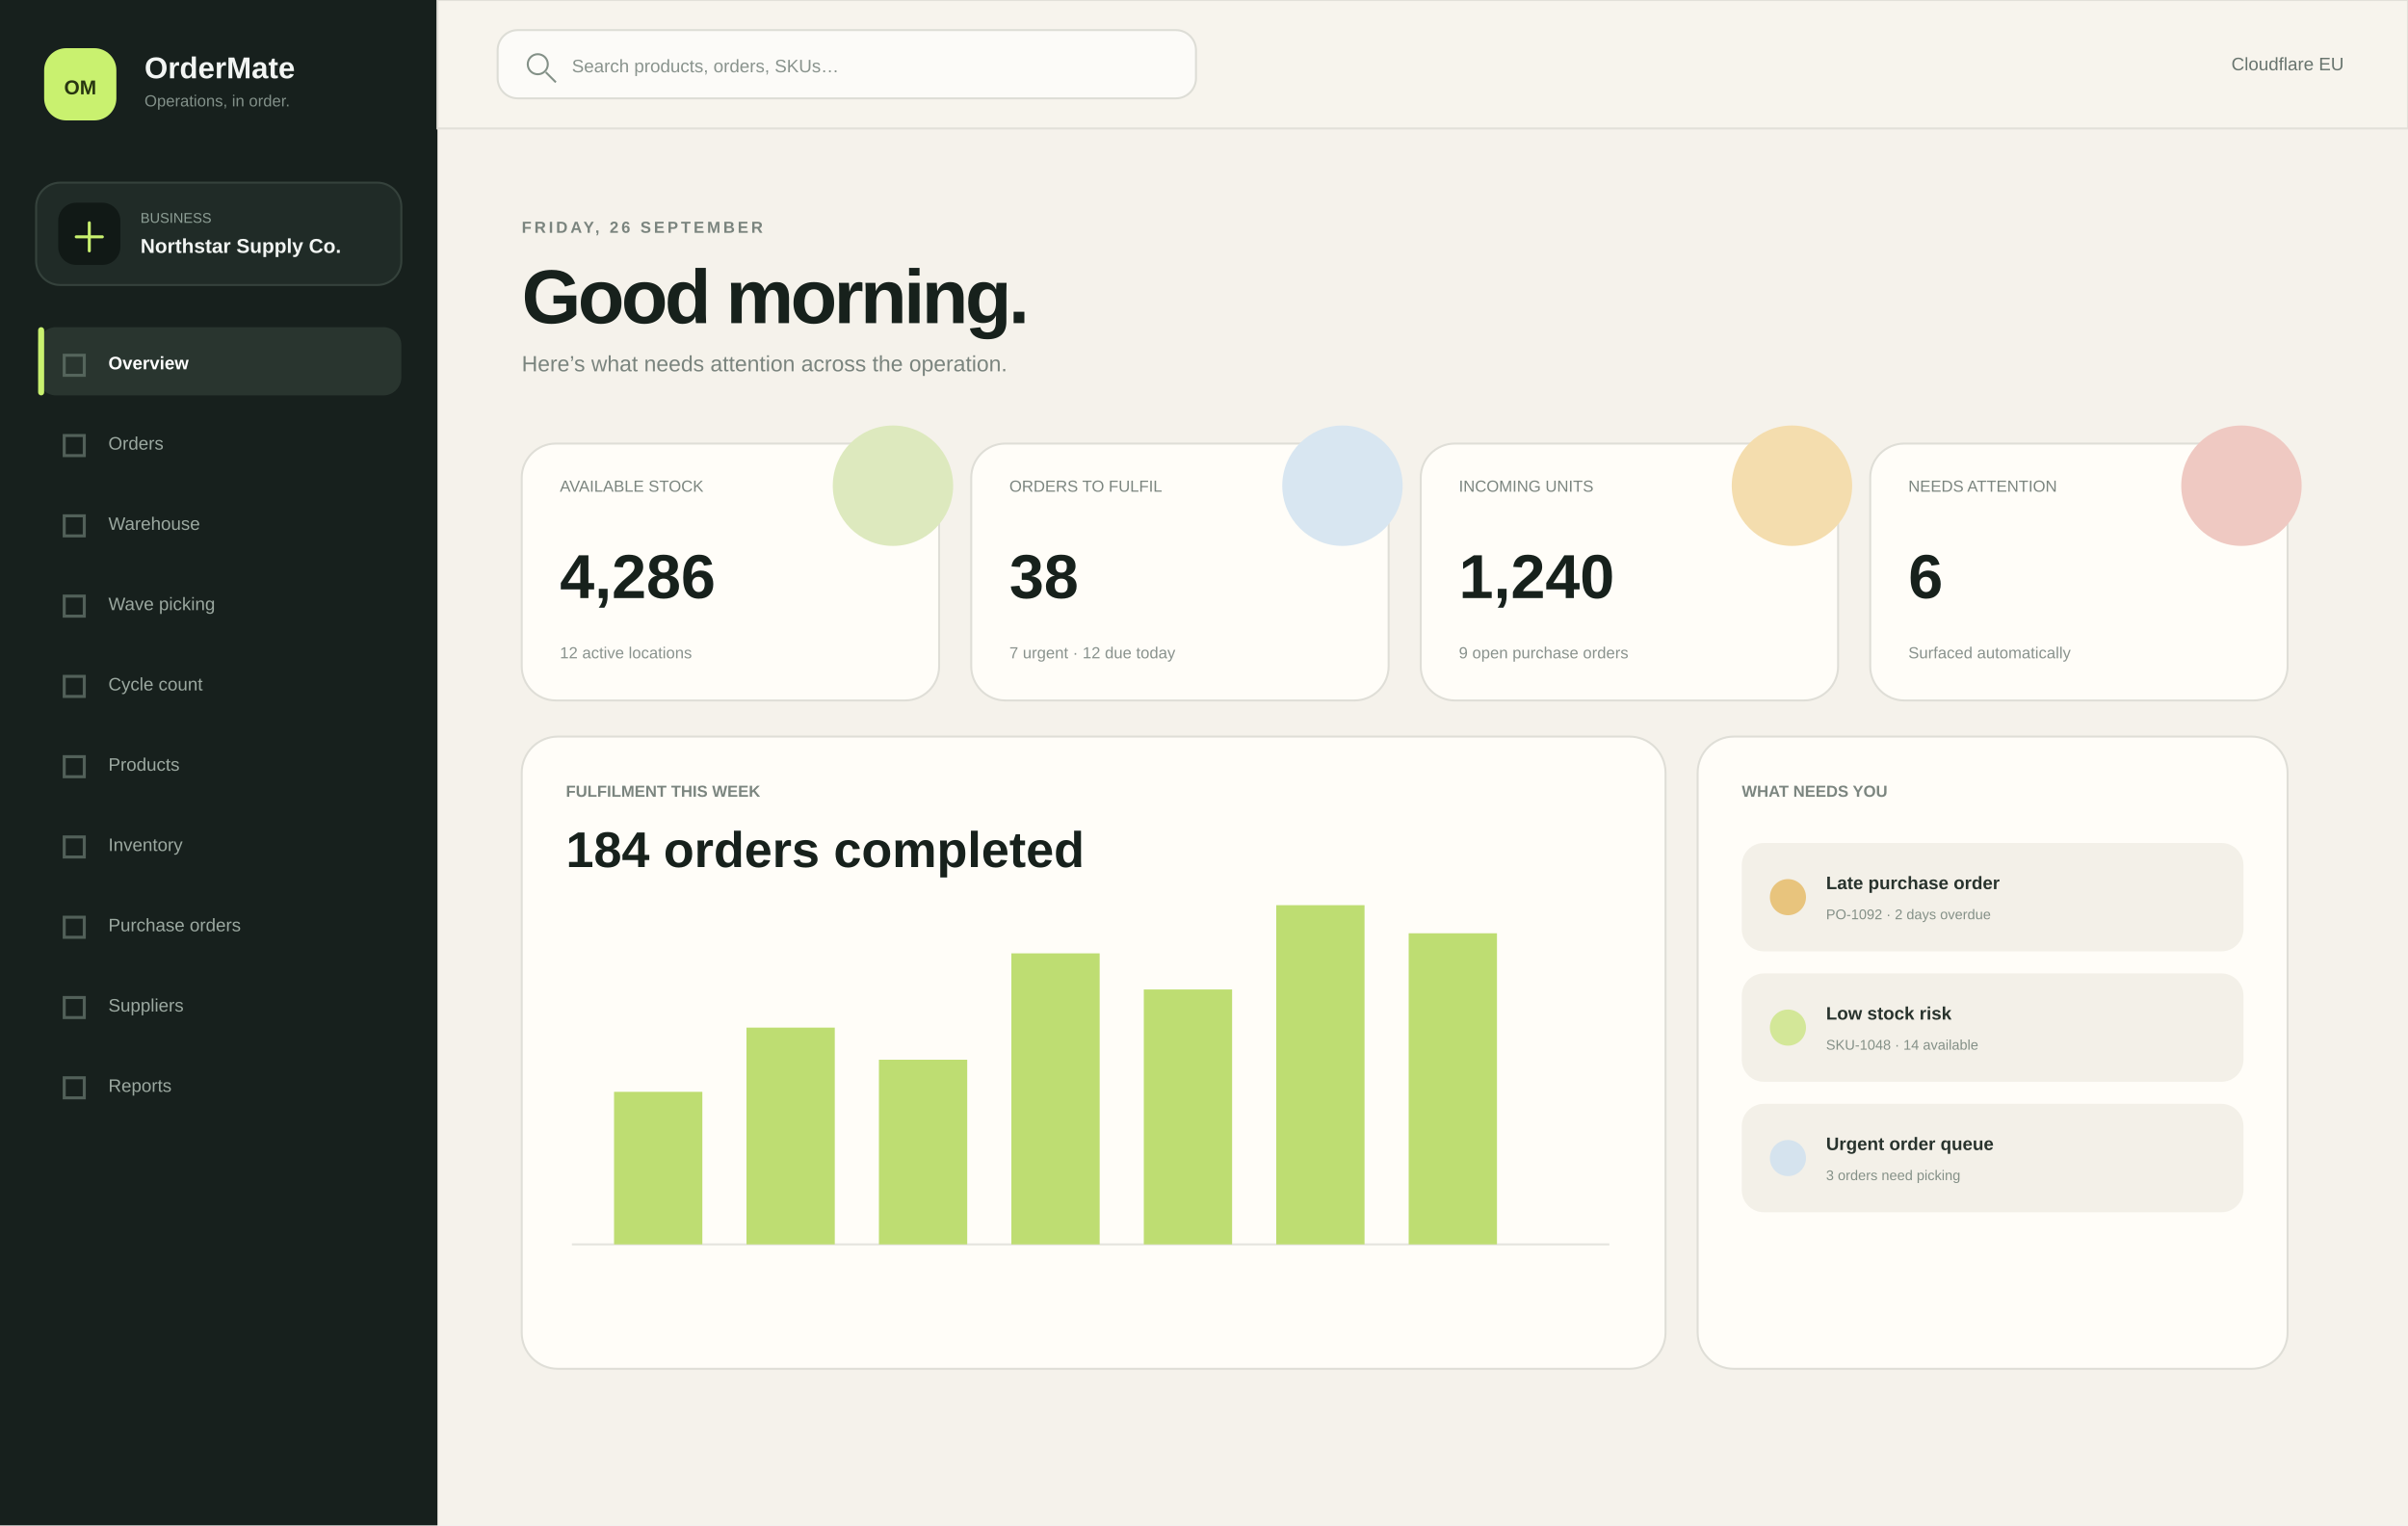
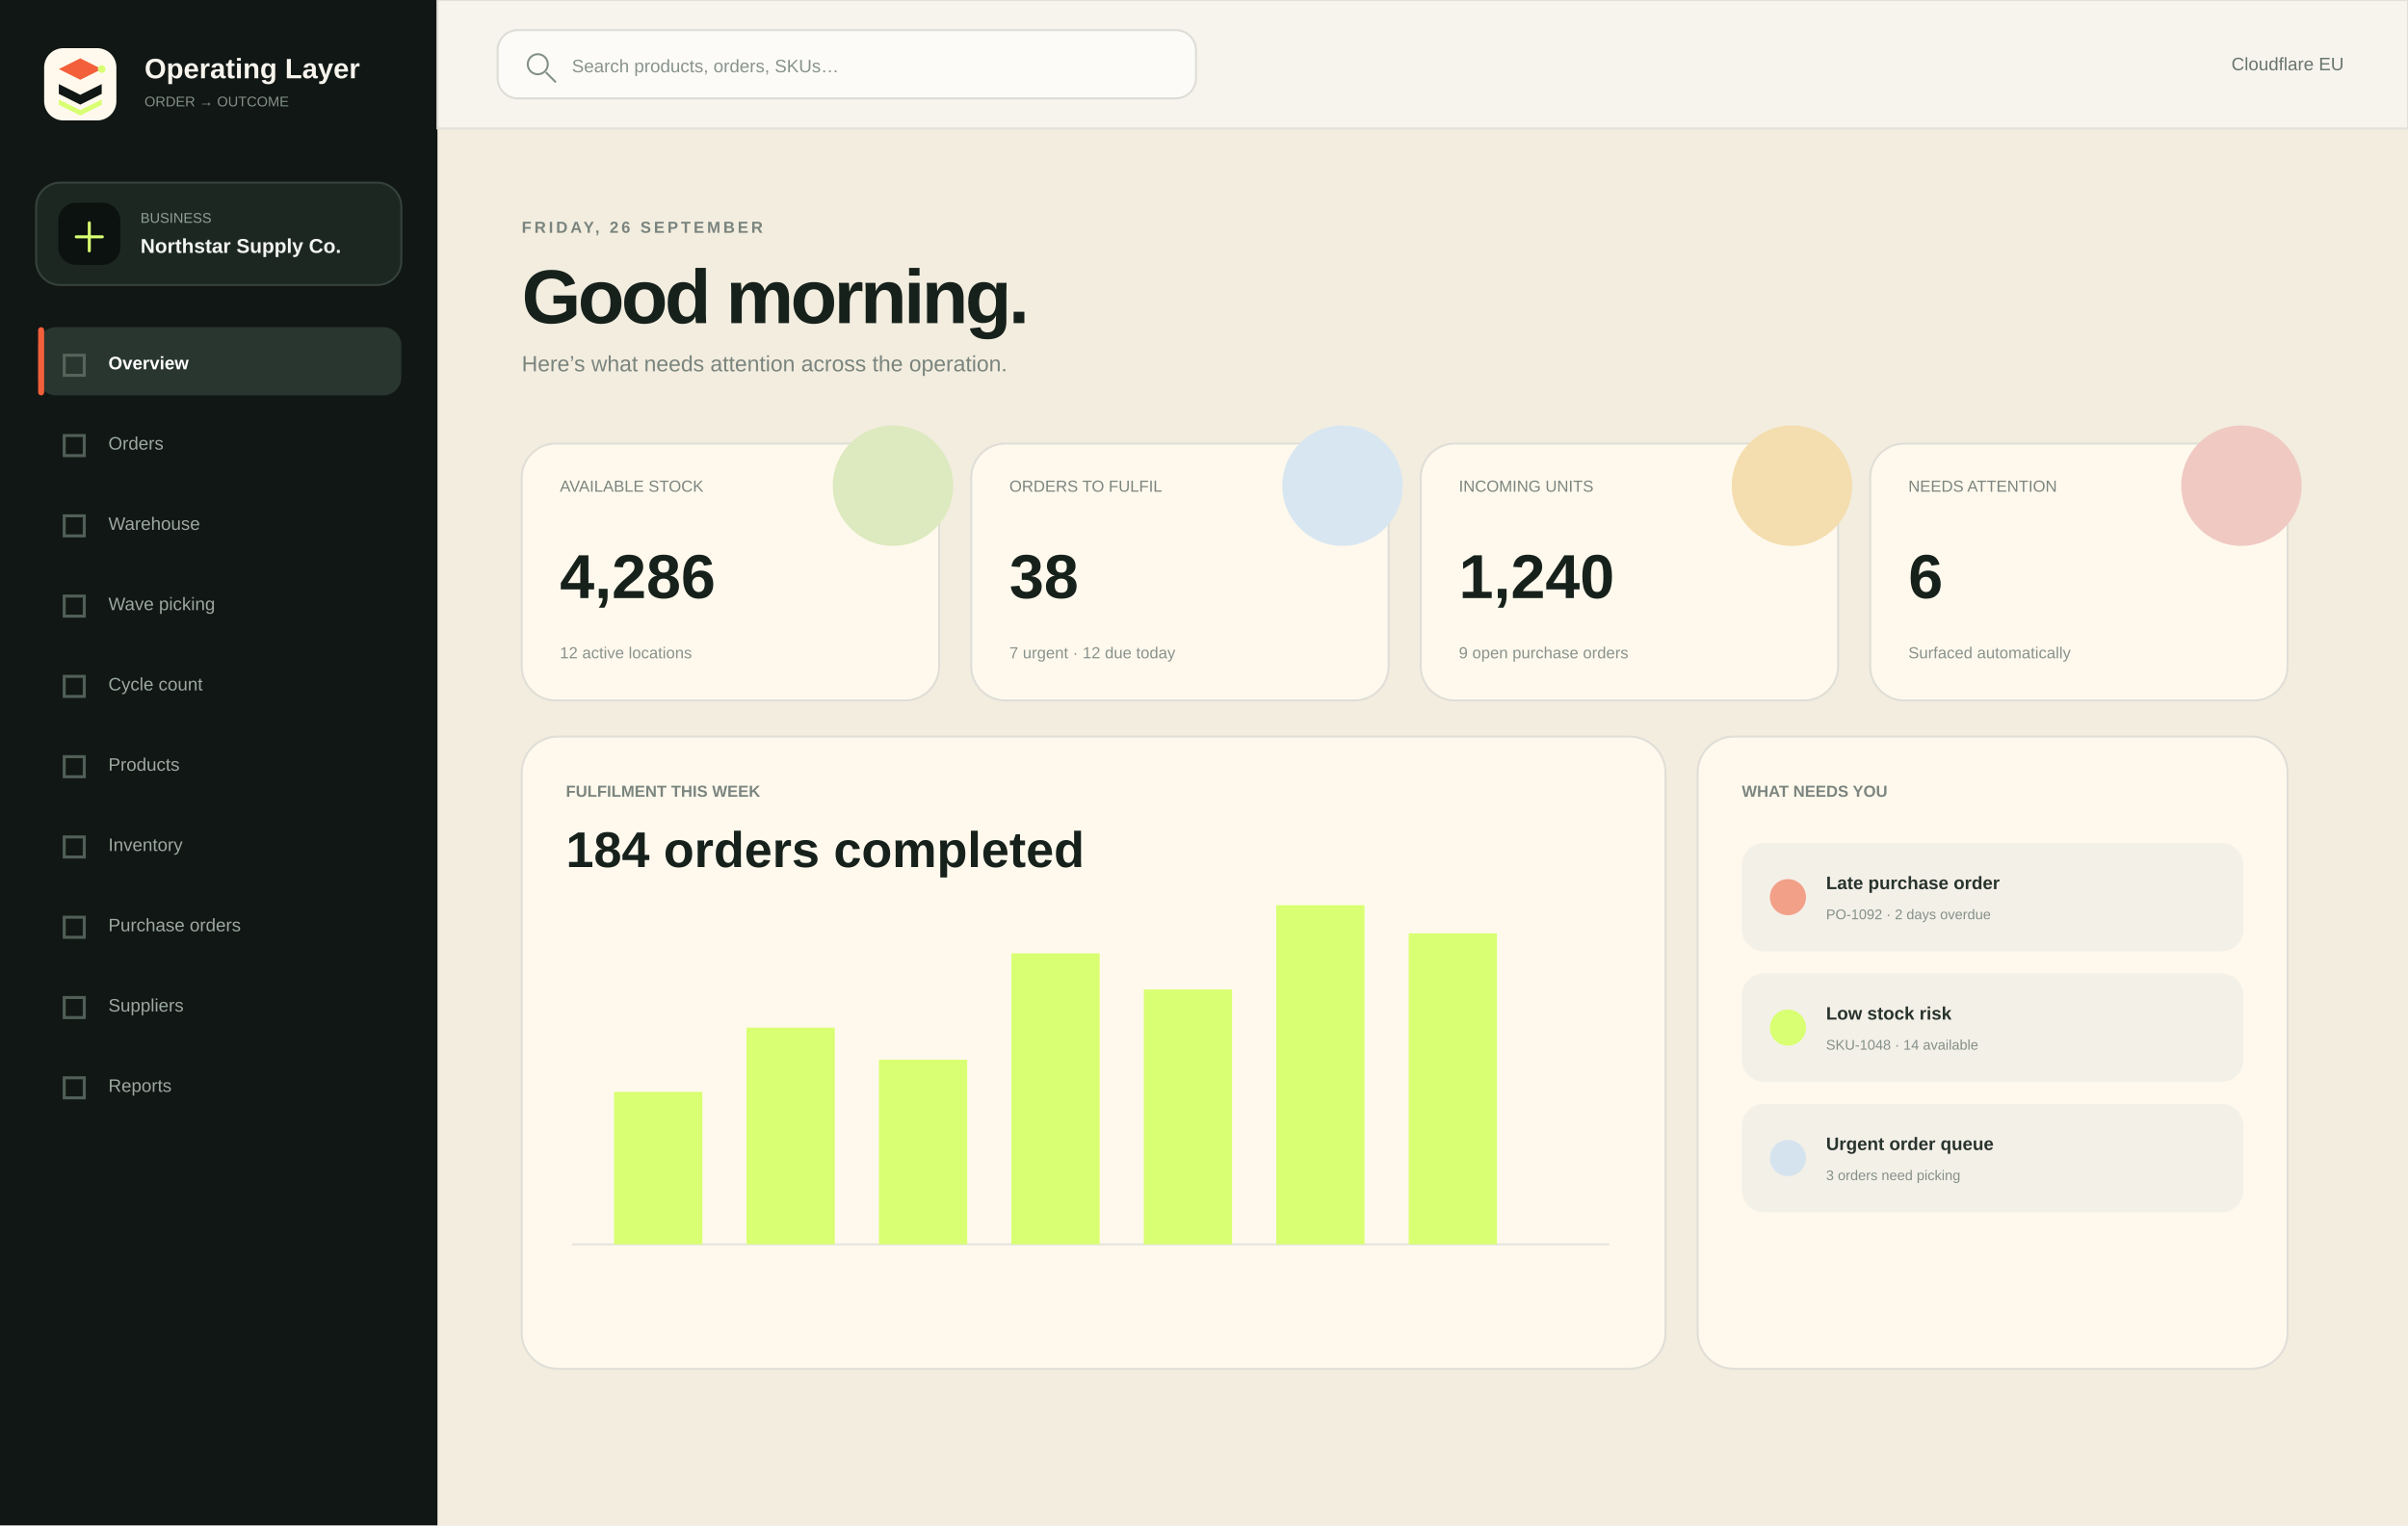
<svg xmlns="http://www.w3.org/2000/svg" width="1200" height="760" viewBox="0 0 1200 760" fill="none">
-   <rect width="1200" height="760" fill="#F5F2EB" />
-   <rect width="218" height="760" fill="#17201D" />
-   <rect x="22" y="24" width="36" height="36" rx="11" fill="#C9F16F" />
-   <text x="40" y="47" text-anchor="middle" fill="#283611" font-family="Arial,sans-serif" font-size="10" font-weight="800">OM</text>
-   <text x="72" y="39" fill="#F2F5F3" font-family="Arial,sans-serif" font-size="15" font-weight="700">OrderMate</text>
-   <text x="72" y="53" fill="#829089" font-family="Arial,sans-serif" font-size="8">Operations, in order.</text>
-   <rect x="18" y="91" width="182" height="51" rx="12" fill="#202B27" stroke="#35423C" />
-   <rect x="29" y="101" width="31" height="31" rx="9" fill="#111916" />
-   <path d="M38 118h13M44.5 111v14" stroke="#C9F16F" stroke-width="1.5" stroke-linecap="round" />
+   <rect width="1200" height="760" fill="#F2EDDF" />
+   <rect width="218" height="760" fill="#111714" />
+   <g transform="translate(22 24) scale(.5625)">
+     <rect width="64" height="64" rx="17" fill="#FFF9ED" />
+     <path d="M13 18.5 32 9l19 9.5L32 28 13 18.5Z" fill="#F25F3A" />
+     <path d="m13 31.8 19 9.5 19-9.5v8.7L32 50 13 40.5v-8.7Z" fill="#111714" />
+     <path d="m13 45.4 19 9.5 19-9.5v4.8L32 59.7 13 50.2v-4.8Z" fill="#D9FF72" />
+     <circle cx="51" cy="18.5" r="3.4" fill="#D9FF72" />
+   </g>
+   <text x="72" y="39" fill="#F7F4ED" font-family="Arial,sans-serif" font-size="14" font-weight="700">Operating Layer</text>
+   <text x="72" y="53" fill="#829089" font-family="Arial,sans-serif" font-size="7">ORDER → OUTCOME</text>
+   <rect x="18" y="91" width="182" height="51" rx="12" fill="#1D2722" stroke="#35423C" />
+   <rect x="29" y="101" width="31" height="31" rx="9" fill="#0C120F" />
+   <path d="M38 118h13M44.5 111v14" stroke="#D9FF72" stroke-width="1.5" stroke-linecap="round" />
  <text x="70" y="111" fill="#8FA097" font-family="Arial,sans-serif" font-size="7">BUSINESS</text>
  <text x="70" y="126" fill="#F2F5F3" font-family="Arial,sans-serif" font-size="10" font-weight="700">Northstar Supply Co.</text>
  <g fill="#9BA8A0" font-family="Arial,sans-serif" font-size="9">
    <rect x="19" y="163" width="181" height="34" rx="9" fill="#29352F" />
-     <rect x="19" y="163" width="3" height="34" rx="1.5" fill="#C9F16F" />
+     <rect x="19" y="163" width="3" height="34" rx="1.5" fill="#F25F3A" />
    <text x="54" y="184" fill="#FFFFFF" font-weight="700">Overview</text>
    <text x="54" y="224">Orders</text>
    <text x="54" y="264">Warehouse</text>
    <text x="54" y="304">Wave picking</text>
    <text x="54" y="344">Cycle count</text>
    <text x="54" y="384">Products</text>
    <text x="54" y="424">Inventory</text>
    <text x="54" y="464">Purchase orders</text>
    <text x="54" y="504">Suppliers</text>
    <text x="54" y="544">Reports</text>
  </g>
  <g stroke="#607168" stroke-width="1.5" opacity=".8">
    <path d="M32 177h10v10H32z" />
    <path d="M32 217h10v10H32z" />
    <path d="M32 257h10v10H32z" />
    <path d="M32 297h10v10H32z" />
    <path d="M32 337h10v10H32z" />
    <path d="M32 377h10v10H32z" />
    <path d="M32 417h10v10H32z" />
    <path d="M32 457h10v10H32z" />
    <path d="M32 497h10v10H32z" />
    <path d="M32 537h10v10H32z" />
  </g>
  <rect x="218" width="982" height="64" fill="#F7F4ED" stroke="#E2E0D9" />
  <rect x="248" y="15" width="348" height="34" rx="10" fill="#FCFBF8" stroke="#DDDDD6" />
  <circle cx="268" cy="32" r="5" stroke="#839087" />
  <path d="m272 36 5 5" stroke="#839087" />
  <text x="285" y="36" fill="#89938D" font-family="Arial,sans-serif" font-size="9">Search products, orders, SKUs…</text>
  <text x="1112" y="35" fill="#68746E" font-family="Arial,sans-serif" font-size="9">Cloudflare EU</text>
  <text x="260" y="116" fill="#7A847E" font-family="Arial,sans-serif" font-size="8" font-weight="700" letter-spacing="1.4">FRIDAY, 26 SEPTEMBER</text>
  <text x="260" y="161" fill="#17211C" font-family="Arial,sans-serif" font-size="38" font-weight="750" letter-spacing="-1.6">Good morning.</text>
  <text x="260" y="185" fill="#7A847E" font-family="Arial,sans-serif" font-size="11">Here’s what needs attention across the operation.</text>
  <g>
-     <rect x="260" y="221" width="208" height="128" rx="17" fill="#FFFDF8" stroke="#DFDED7" />
+     <rect x="260" y="221" width="208" height="128" rx="17" fill="#FFF9ED" stroke="#DFDED7" />
    <text x="279" y="245" fill="#7B857F" font-family="Arial,sans-serif" font-size="8">AVAILABLE STOCK</text>
    <text x="279" y="298" fill="#17211C" font-family="Arial,sans-serif" font-size="31" font-weight="750">4,286</text>
    <text x="279" y="328" fill="#89928D" font-family="Arial,sans-serif" font-size="8">12 active locations</text>
    <circle cx="445" cy="242" r="30" fill="#DDE9BE" />
-     <rect x="484" y="221" width="208" height="128" rx="17" fill="#FFFDF8" stroke="#DFDED7" />
+     <rect x="484" y="221" width="208" height="128" rx="17" fill="#FFF9ED" stroke="#DFDED7" />
    <text x="503" y="245" fill="#7B857F" font-family="Arial,sans-serif" font-size="8">ORDERS TO FULFIL</text>
    <text x="503" y="298" fill="#17211C" font-family="Arial,sans-serif" font-size="31" font-weight="750">38</text>
    <text x="503" y="328" fill="#89928D" font-family="Arial,sans-serif" font-size="8">7 urgent · 12 due today</text>
    <circle cx="669" cy="242" r="30" fill="#D8E6F1" />
-     <rect x="708" y="221" width="208" height="128" rx="17" fill="#FFFDF8" stroke="#DFDED7" />
+     <rect x="708" y="221" width="208" height="128" rx="17" fill="#FFF9ED" stroke="#DFDED7" />
    <text x="727" y="245" fill="#7B857F" font-family="Arial,sans-serif" font-size="8">INCOMING UNITS</text>
    <text x="727" y="298" fill="#17211C" font-family="Arial,sans-serif" font-size="31" font-weight="750">1,240</text>
    <text x="727" y="328" fill="#89928D" font-family="Arial,sans-serif" font-size="8">9 open purchase orders</text>
    <circle cx="893" cy="242" r="30" fill="#F4DDAE" />
-     <rect x="932" y="221" width="208" height="128" rx="17" fill="#FFFDF8" stroke="#DFDED7" />
+     <rect x="932" y="221" width="208" height="128" rx="17" fill="#FFF9ED" stroke="#DFDED7" />
    <text x="951" y="245" fill="#7B857F" font-family="Arial,sans-serif" font-size="8">NEEDS ATTENTION</text>
    <text x="951" y="298" fill="#17211C" font-family="Arial,sans-serif" font-size="31" font-weight="750">6</text>
    <text x="951" y="328" fill="#89928D" font-family="Arial,sans-serif" font-size="8">Surfaced automatically</text>
    <circle cx="1117" cy="242" r="30" fill="#EFC9C2" />
  </g>
-   <rect x="260" y="367" width="570" height="315" rx="18" fill="#FFFDF8" stroke="#DFDED7" />
+   <rect x="260" y="367" width="570" height="315" rx="18" fill="#FFF9ED" stroke="#DFDED7" />
  <text x="282" y="397" fill="#7B857F" font-family="Arial,sans-serif" font-size="8" font-weight="700">FULFILMENT THIS WEEK</text>
  <text x="282" y="432" fill="#17211C" font-family="Arial,sans-serif" font-size="25" font-weight="750">184 orders completed</text>
  <line x1="285" y1="620" x2="802" y2="620" stroke="#E5E4DE" />
-   <g fill="#BEDD72">
+   <g fill="#D9FF72">
    <rect x="306" y="544" width="44" height="76" rx="6 6 0 0" />
    <rect x="372" y="512" width="44" height="108" rx="6 6 0 0" />
    <rect x="438" y="528" width="44" height="92" rx="6 6 0 0" />
    <rect x="504" y="475" width="44" height="145" rx="6 6 0 0" />
    <rect x="570" y="493" width="44" height="127" rx="6 6 0 0" />
    <rect x="636" y="451" width="44" height="169" rx="6 6 0 0" />
    <rect x="702" y="465" width="44" height="155" rx="6 6 0 0" />
  </g>
-   <rect x="846" y="367" width="294" height="315" rx="18" fill="#FFFDF8" stroke="#DFDED7" />
+   <rect x="846" y="367" width="294" height="315" rx="18" fill="#FFF9ED" stroke="#DFDED7" />
  <text x="868" y="397" fill="#7B857F" font-family="Arial,sans-serif" font-size="8" font-weight="700">WHAT NEEDS YOU</text>
  <g font-family="Arial,sans-serif">
    <rect x="868" y="420" width="250" height="54" rx="11" fill="#F3F0E8" />
-     <circle cx="891" cy="447" r="9" fill="#E8C47D" />
+     <circle cx="891" cy="447" r="9" fill="#F25F3A" opacity=".55" />
    <text x="910" y="443" fill="#28332D" font-size="9" font-weight="700">Late purchase order</text>
    <text x="910" y="458" fill="#849087" font-size="7">PO-1092 · 2 days overdue</text>
    <rect x="868" y="485" width="250" height="54" rx="11" fill="#F3F0E8" />
-     <circle cx="891" cy="512" r="9" fill="#D3E798" />
+     <circle cx="891" cy="512" r="9" fill="#D9FF72" />
    <text x="910" y="508" fill="#28332D" font-size="9" font-weight="700">Low stock risk</text>
    <text x="910" y="523" fill="#849087" font-size="7">SKU-1048 · 14 available</text>
    <rect x="868" y="550" width="250" height="54" rx="11" fill="#F3F0E8" />
    <circle cx="891" cy="577" r="9" fill="#D5E3EE" />
    <text x="910" y="573" fill="#28332D" font-size="9" font-weight="700">Urgent order queue</text>
    <text x="910" y="588" fill="#849087" font-size="7">3 orders need picking</text>
  </g>
</svg>
